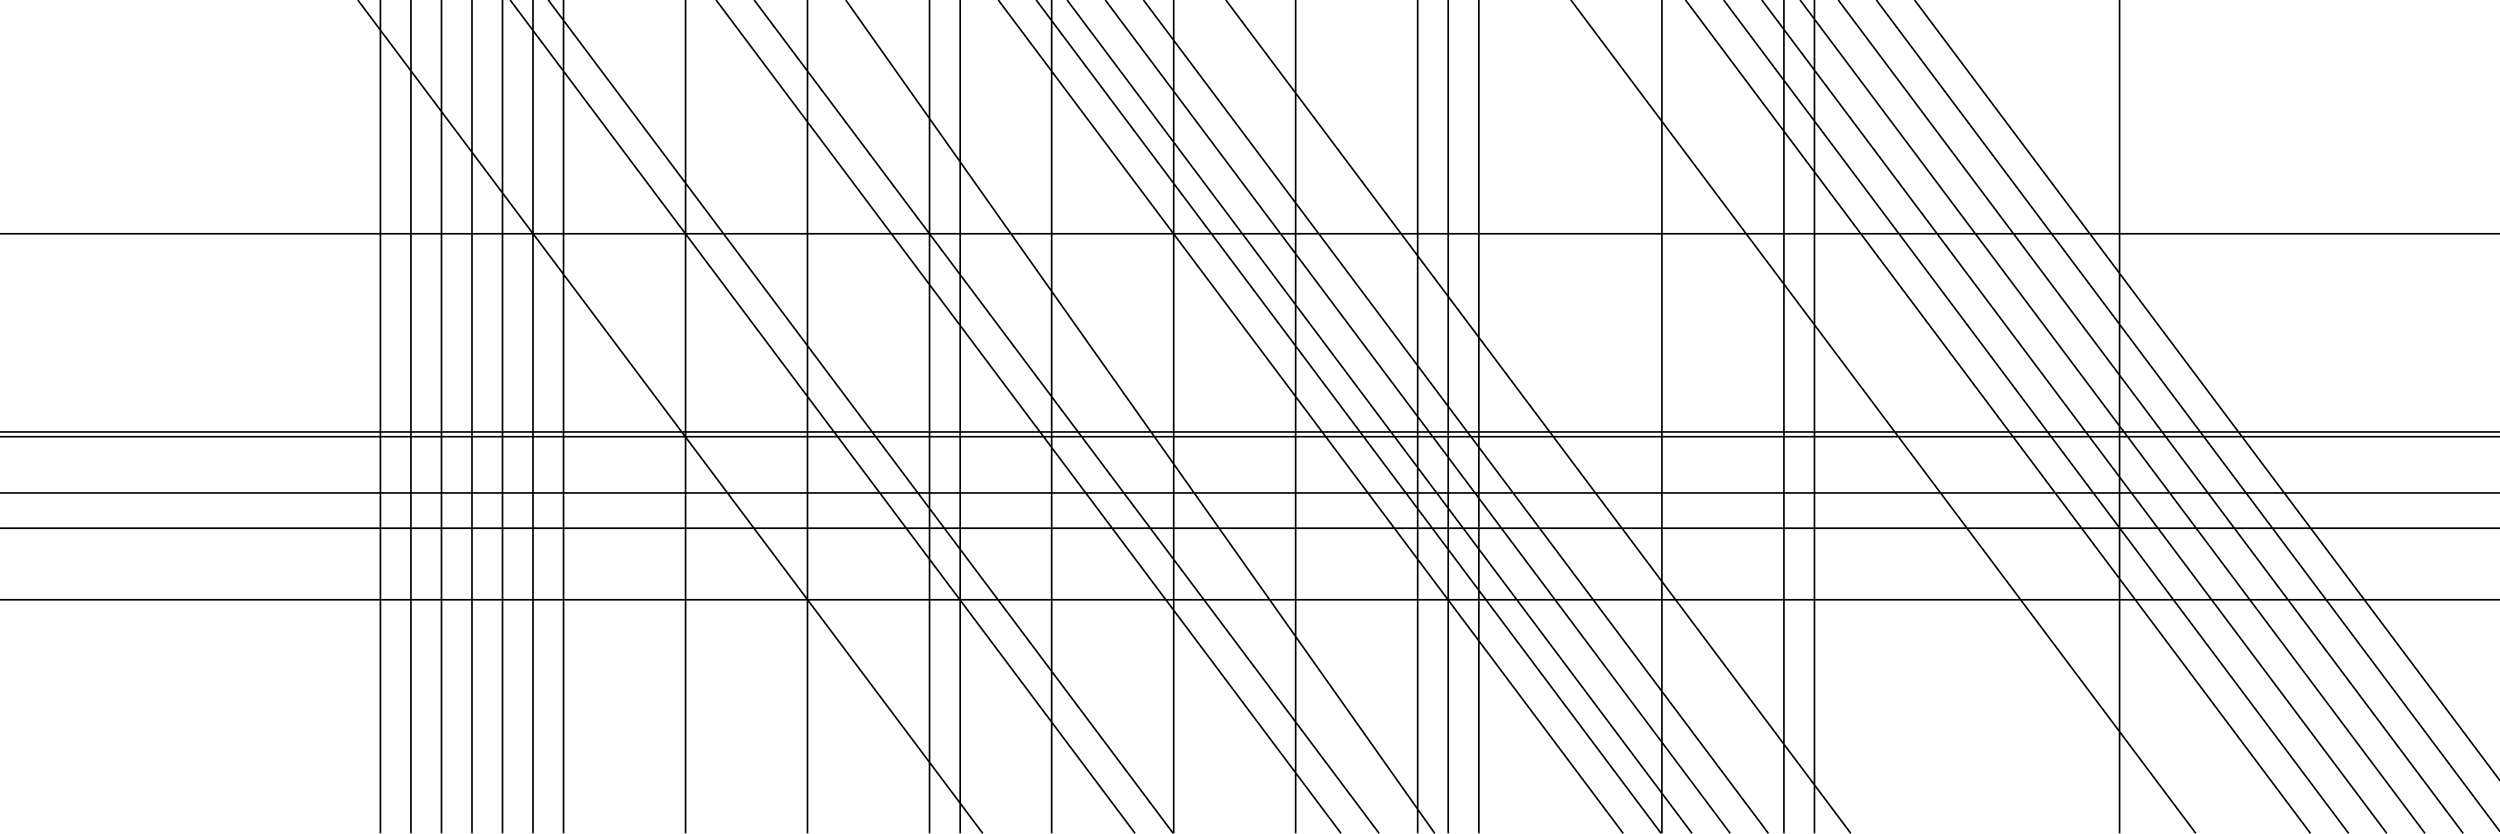
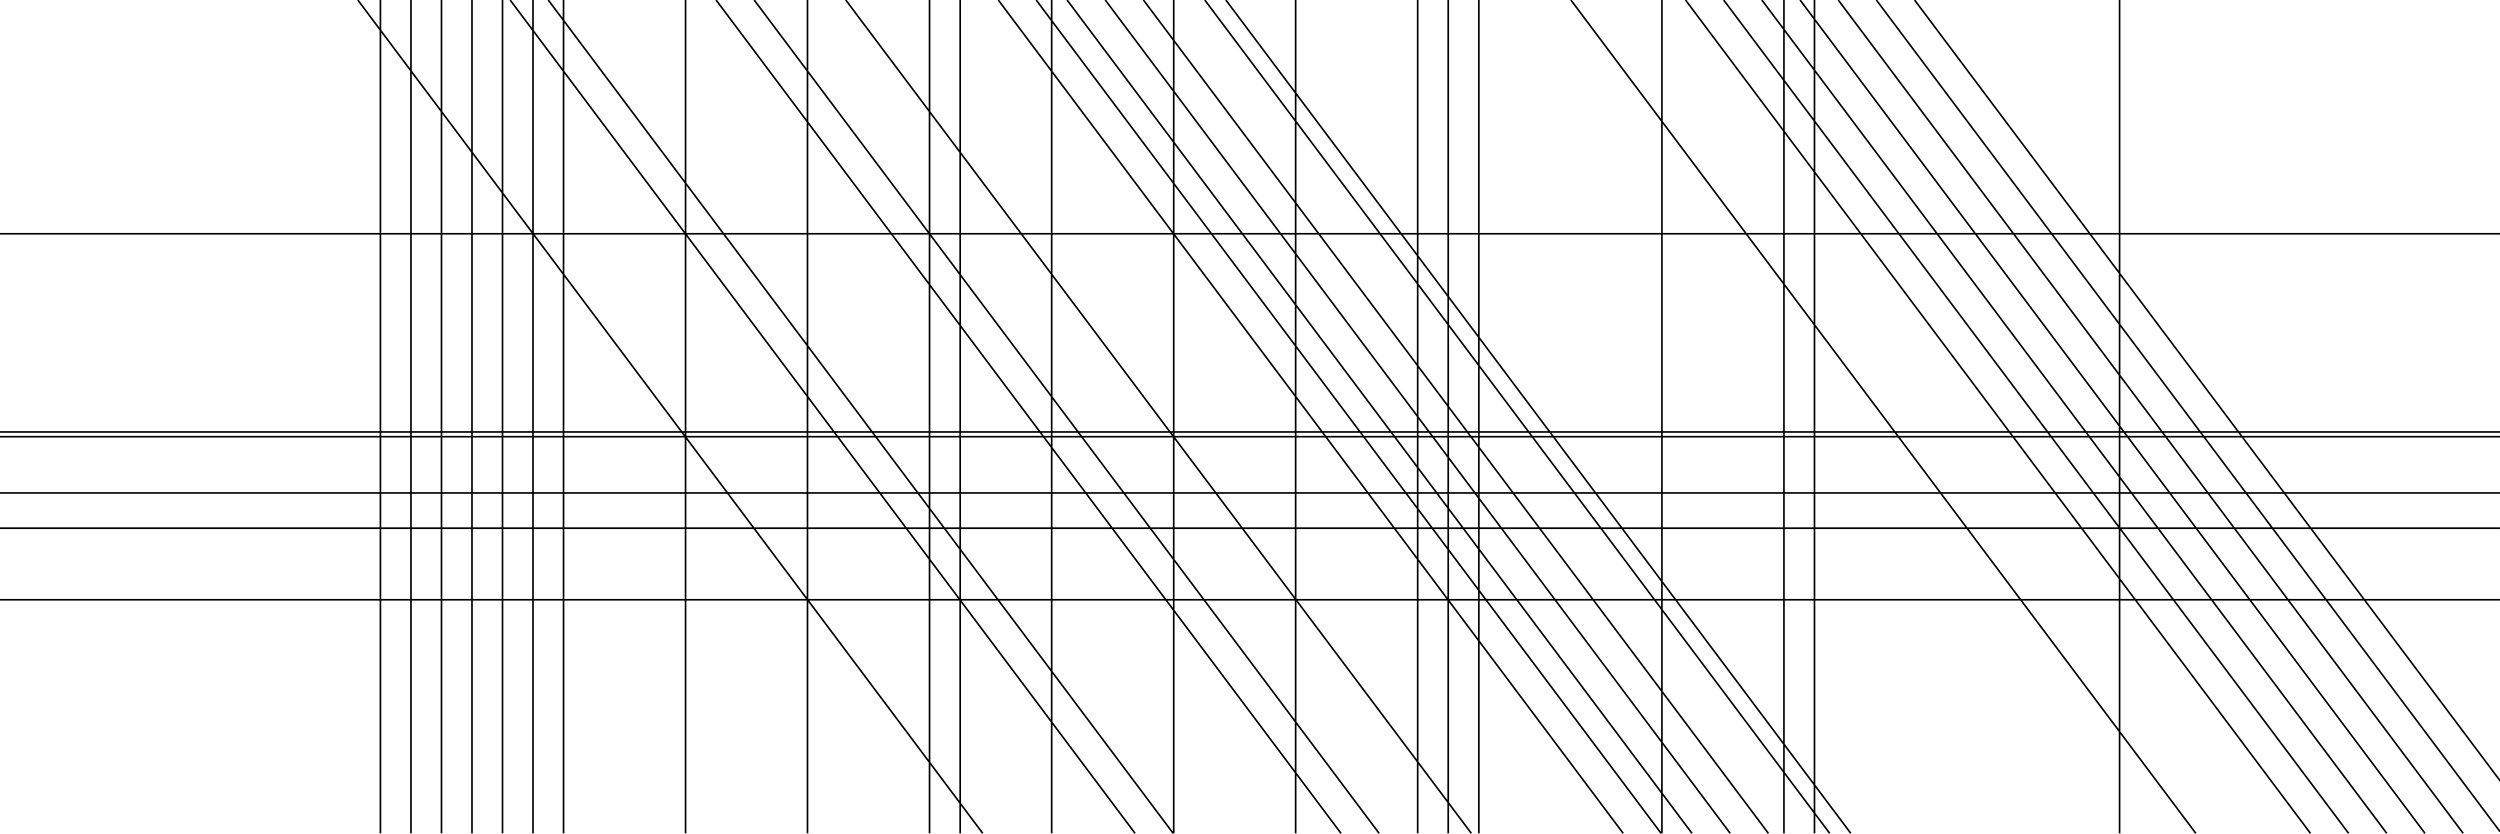
<svg xmlns="http://www.w3.org/2000/svg" width="1500" height="500" viewBox="0 0 396.875 132.292">
-   <path style="isolation:auto;mix-blend-mode:normal;marker:none" d="M0 78.256h396.875M0 83.852h396.875m-162.106 48.44V0m-9.712 132.292V0m-19.373 132.292V0m98.256 0l93.529 124.718M297.87 0l99.004 132.018M291.82 0l99.209 132.292M285.759 0l99.209 132.292M279.69 0L378.9 132.292M273.633 0l99.208 132.292M267.576 0l99.208 132.292M249.378 0l99.209 132.292M169.397 0l99.208 132.292M194.603 0l99.208 132.292M175.46 0l99.208 132.292M164.491 0L263.7 132.292M158.474 0l99.208 132.292M134.264 0l93.502 132.292M119.726 0l99.209 132.292M113.675 0l99.209 132.292M87.033 0l99.208 132.292M181.521 0l99.208 132.292M80.984 0l99.208 132.292M56.801 0l99.209 132.292M0 69.326h396.875M0 68.57h396.875m-60.393 63.722V0M0 95.218h396.875M0 37.107h396.875m-288.04 95.185V0m38.73 132.292V0M128.19 132.292V0m38.763 132.292V0m19.373 132.292V0m77.502 132.292V0m24.22 132.292V0m-4.847 132.292V0m-53.298 132.292V0m-77.476 132.292V0M89.46 132.292V0m-4.848 132.292V0m-4.839 0v132.292M74.927 0v132.292M70.087 0v132.292M65.24 0v132.292M60.392 0v132.292" color="#000" overflow="visible" fill="none" stroke="#000" stroke-width=".265" stroke-miterlimit="100" />
+   <path style="isolation:auto;mix-blend-mode:normal;marker:none" d="M191.256 0l99.208 132.292M60.392 0v132.292M65.24 0v132.292M70.087 0v132.292M74.927 0v132.292M79.774 0v132.292m4.84 0V0m4.847 132.292V0m62.967 132.292V0m77.476 132.292V0m53.298 132.292V0m4.848 132.292V0m-24.221 132.292V0m-77.502 132.292V0m-19.373 132.292V0M128.19 132.292V0m19.373 132.292V0m-38.73 132.292V0M0 37.107h396.875M0 95.218h396.875m-60.393 37.074V0M0 68.57h396.875M0 69.326h396.875M56.801 0l99.209 132.292M80.984 0l99.208 132.292M181.521 0l99.208 132.292M87.033 0l99.208 132.292M113.675 0l99.209 132.292M119.726 0l99.209 132.292M134.264 0l99.307 132.292M158.474 0l99.208 132.292M164.492 0L263.7 132.292M175.459 0l99.208 132.292M194.603 0l99.208 132.292M169.396 0l99.209 132.292M249.378 0l99.209 132.292M267.576 0l99.208 132.292M273.633 0l99.208 132.292M279.691 0L378.9 132.292M285.76 0l99.208 132.292M291.82 0l99.209 132.292M297.87 0l99.004 132.018M303.94 0l93.529 124.718m-191.785 7.574V0m19.373 132.292V0m9.712 132.292V0M0 83.852h396.875M0 78.256h396.875" color="#000" overflow="visible" fill="none" stroke="#000" stroke-width=".265" stroke-miterlimit="100" />
</svg>
